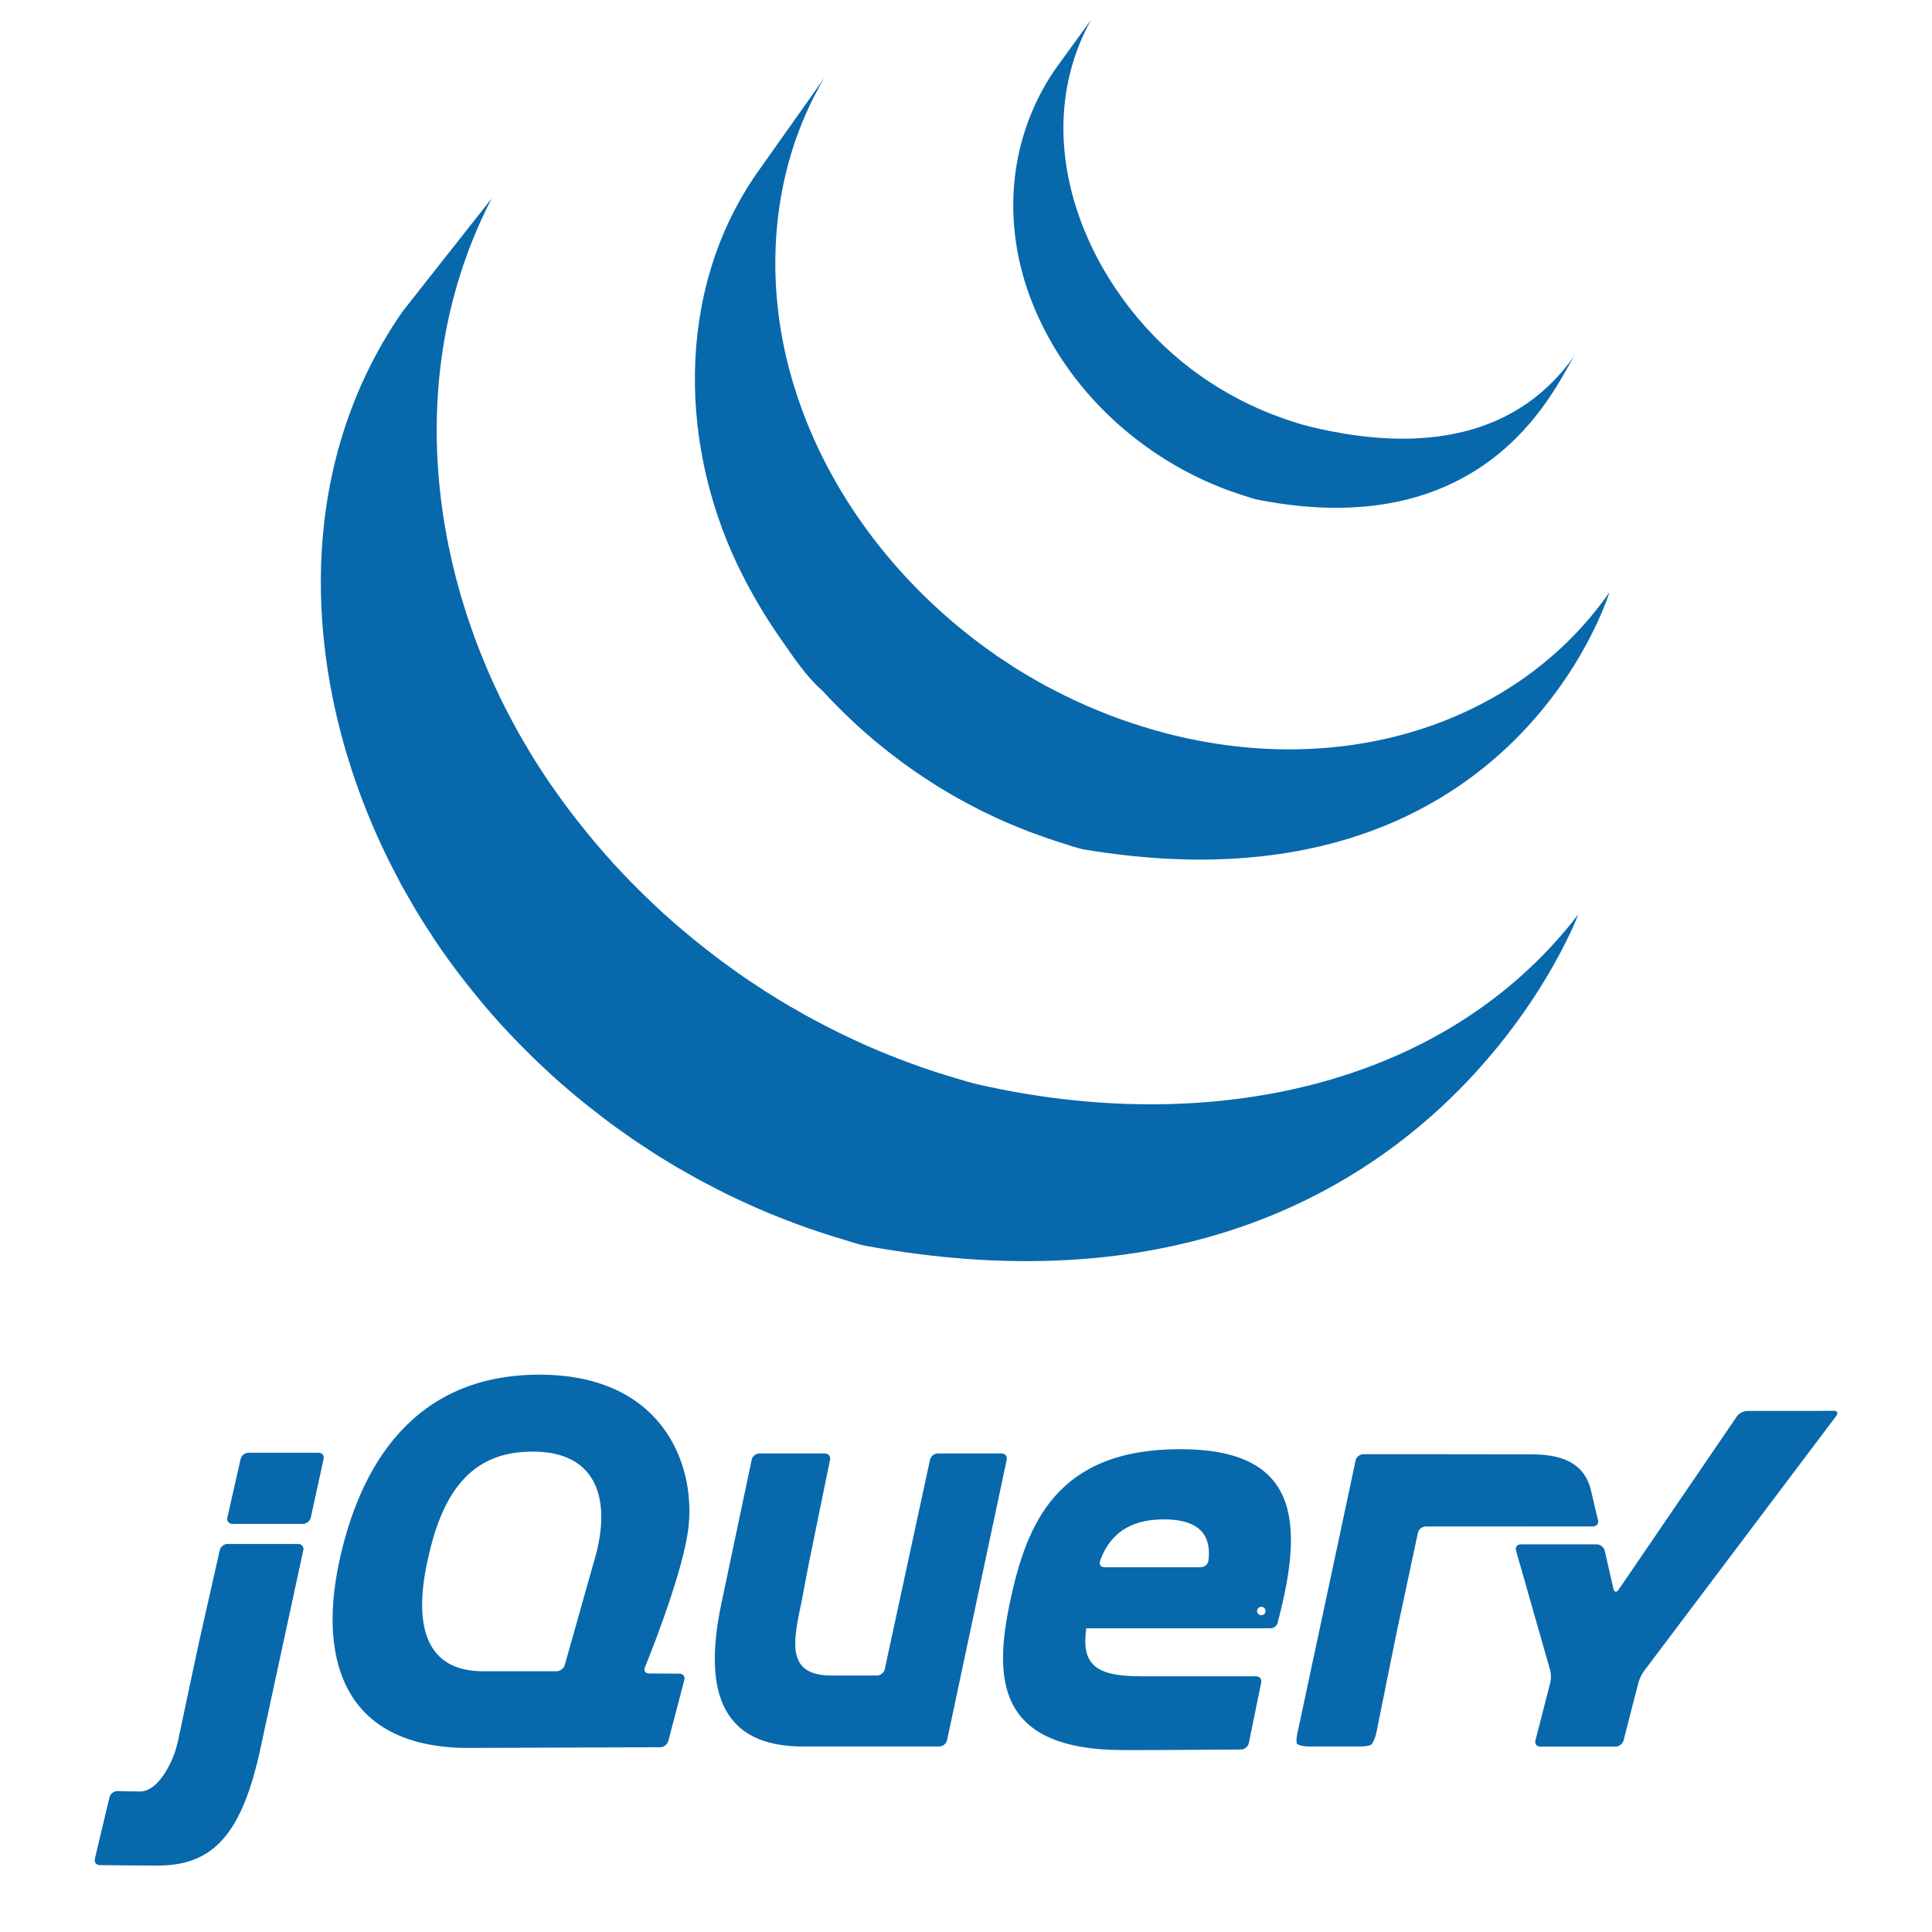
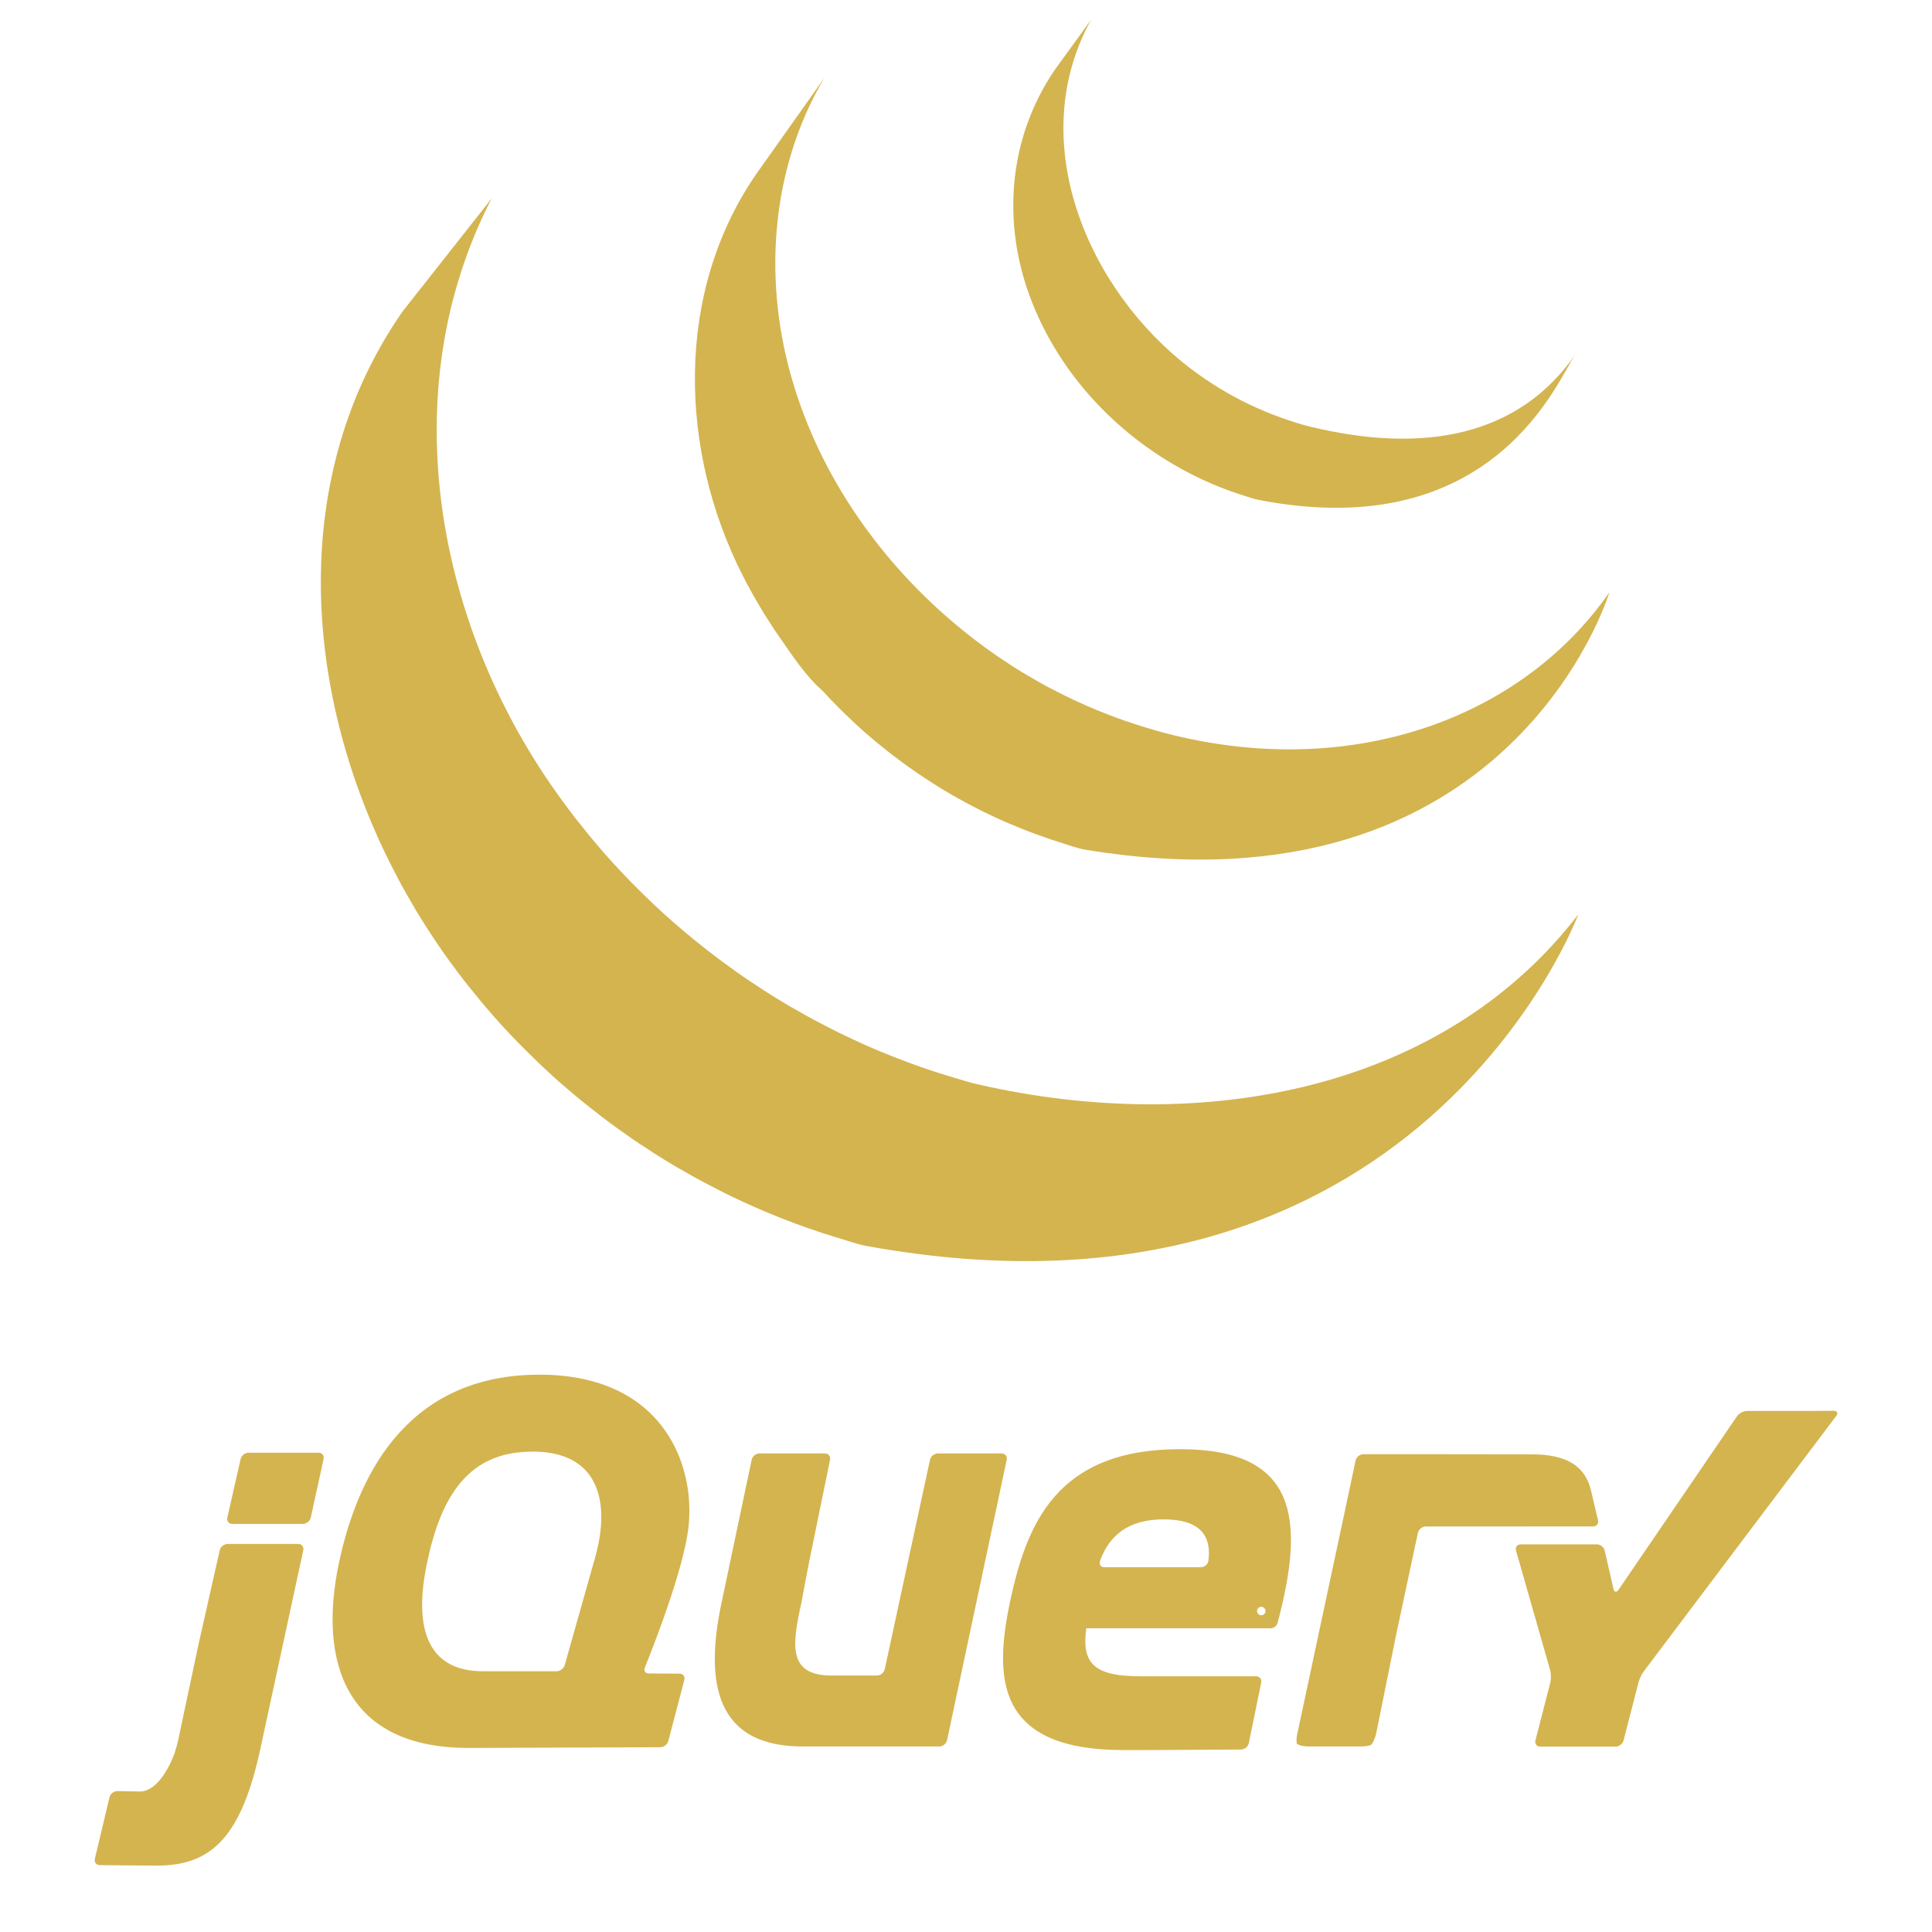
<svg xmlns="http://www.w3.org/2000/svg" viewBox="0 0 128 128">
-   <path fill="#0868AC" d="M47.961 79.02l.193.094.344.166c.439.209.882.416 1.329.615l.281.125c.513.225 1.029.439 1.551.645l.378.148c.482.188.972.37 1.463.543l.184.063c.539.188 1.083.363 1.632.534l.395.117c.558.169 1.109.37 1.685.477 36.554 6.665 47.171-21.967 47.171-21.967-8.918 11.618-24.747 14.683-39.745 11.271-.568-.128-1.12-.306-1.674-.47l-.417-.126c-.541-.166-1.079-.341-1.612-.524l-.221-.08c-.478-.168-.951-.346-1.421-.527l-.398-.156c-.516-.203-1.028-.416-1.534-.638l-.307-.136c-.435-.197-.866-.396-1.294-.602l-.375-.18c-.336-.164-.669-.339-1.001-.51l-.668-.35c-.405-.217-.803-.442-1.199-.673l-.405-.226c-.527-.311-1.048-.632-1.563-.958l-.421-.28c-.374-.241-.746-.486-1.112-.739l-.358-.252c-.354-.25-.704-.503-1.051-.76l-.466-.353c-.318-.243-.635-.488-.948-.74l-.423-.34c-.398-.328-.792-.657-1.182-.995l-.129-.109c-.423-.368-.836-.747-1.244-1.127l-.35-.337c-.303-.287-.6-.577-.893-.874l-.35-.35c-.372-.381-.737-.767-1.095-1.158l-.054-.058c-.379-.414-.749-.837-1.111-1.264l-.291-.346c-.27-.325-.538-.655-.799-.988l-.293-.364c-.315-.408-.622-.815-.923-1.229-8.326-11.358-11.318-27.023-4.663-39.888l-5.899 7.482c-7.559 10.863-6.617 24.997-.844 36.541l.423.821.271.52.168.299.301.539c.179.316.362.63.55.944l.315.519c.208.336.421.668.64 1l.272.422c.301.448.609.896.926 1.336l.027.035.156.211c.275.379.558.753.844 1.123l.318.404c.255.321.516.641.78.959l.298.355c.355.419.717.835 1.087 1.242l.022.023.042.046c.36.394.73.778 1.104 1.164l.354.357c.29.292.584.579.882.865l.361.343c.397.374.798.741 1.208 1.101l.02.015.21.18c.361.312.729.623 1.099.928l.455.362c.302.242.608.481.916.716l.489.372c.34.25.682.496 1.027.737l.375.266.103.073c.328.226.663.442.998.659l.432.288c.513.325 1.035.646 1.562.956l.432.244c.388.223.777.442 1.172.656l.648.336.84.437zM51.654 42.225c.819 1.174 1.726 2.57 2.813 3.514.394.434.806.856 1.226 1.273l.324.318c.409.396.824.785 1.252 1.164l.052.044.012.013c.475.416.965.816 1.463 1.21l.333.26c.5.383 1.009.759 1.531 1.118l.045.033.698.46.332.22c.373.238.75.472 1.135.694l.16.093c.331.191.667.379 1.003.561l.356.187.702.363.106.048c.482.237.968.465 1.464.682l.323.133c.396.168.797.333 1.199.487l.514.188c.366.136.732.26 1.102.383l.499.16c.526.163 1.045.369 1.593.46 28.222 4.677 34.738-17.054 34.738-17.054-5.874 8.459-17.248 12.494-29.386 9.344-.539-.142-1.071-.295-1.598-.462l-.481-.155c-.375-.121-.748-.25-1.118-.385l-.504-.188c-.405-.156-.807-.317-1.204-.485l-.324-.138c-.498-.217-.989-.445-1.472-.685l-.739-.376-.426-.219c-.314-.17-.626-.348-.934-.527l-.223-.127c-.383-.223-.759-.453-1.132-.689l-.341-.229-.732-.484c-.521-.359-1.027-.734-1.525-1.115l-.343-.271c-5.313-4.193-9.524-9.927-11.527-16.428-2.098-6.74-1.646-14.308 1.989-20.449l-4.466 6.306c-5.466 7.865-5.169 18.396-.905 26.715.714 1.393 1.517 2.747 2.416 4.035zM81.401 32.494l.701.243.309.098c.333.104.662.226 1.005.29 15.583 3.011 19.811-7.997 20.936-9.617-3.703 5.331-9.925 6.61-17.56 4.757-.603-.146-1.266-.363-1.848-.57-.745-.266-1.479-.568-2.193-.91-1.356-.652-2.648-1.441-3.846-2.347-6.832-5.185-11.076-15.072-6.618-23.126l-2.412 3.324c-3.222 4.743-3.539 10.633-1.303 15.869 2.358 5.56 7.19 9.92 12.829 11.989zM66.359 96.295h-4.226c-.234 0-.467.188-.517.417l-1.5 6.94-1.5 6.94c-.049.229-.282.417-.516.417h-2.991c-2.959 0-2.617-2.047-2.011-4.851l.018-.085.066-.354.012-.066.135-.72.145-.771.154-.785.682-3.332.683-3.332c.047-.23-.107-.419-.341-.419h-4.337c-.234 0-.466.188-.514.418l-.933 4.424-.932 4.425-.002.006-.086.412c-1.074 4.903-.79 9.58 5.048 9.727l.17.003h9.163c.234 0 .467-.188.516-.417l1.976-9.289 1.976-9.29c.049-.23-.103-.417-.338-.418zM21.103 96.246h-4.64c-.235 0-.469.188-.521.416l-.44 1.942-.44 1.942c-.051.229.098.416.333.416h4.676c.235 0 .468-.188.518-.417l.425-1.941.425-1.941c.049-.229-.101-.417-.336-.417zM19.757 102.29h-4.677c-.234 0-.469.188-.521.416l-.657 2.91-.656 2.909-.183.834-.631 2.97-.63 2.971c-.049.229-.15.599-.225.821 0 0-.874 2.6-2.343 2.57l-.184-.004-1.271-.023h-.001c-.234-.003-.469.18-.524.407l-.485 2.039-.484 2.038c-.055.228.093.416.326.42.833.01 2.699.031 3.828.031 3.669 0 5.604-2.033 6.843-7.883l1.451-6.714 1.361-6.297c.049-.227-.103-.415-.337-.415zM105.874 100.716l-.194-.801-.191-.82-.097-.414c-.38-1.477-1.495-2.328-3.917-2.328l-3.77-.004-3.472-.005h-3.907c-.234 0-.466.188-.515.417l-.173.816-.204.964-.057.271-1.759 8.24-1.67 7.822c-.05.23-.066.512-.038.626.028.115.479.209.713.209h3.524c.235 0 .532-.042.66-.094s.317-.513.364-.742l.626-3.099.627-3.1.001-.005.084-.413.76-3.56.671-3.144c.05-.229.281-.416.515-.417l11.089-.005c.235.002.383-.185.33-.414zM120.149 93.476l-.854.003h-3.549c-.235 0-.536.159-.667.353l-7.849 11.498c-.132.194-.283.166-.335-.062l-.578-2.533c-.052-.229-.287-.416-.522-.416h-5.045c-.235 0-.374.184-.31.409l2.261 7.921c.064.226.069.596.011.824l-.985 3.833c-.059.228.085.413.32.413h4.987c.234 0 .474-.186.532-.413l.986-3.833c.058-.229.221-.567.363-.755l12.742-16.911c.142-.188.065-.341-.169-.339l-1.339.008zM80.063 103.395v-.004c-.029.254-.264.441-.499.441h-6.397c-.222 0-.334-.15-.301-.336l.006-.015-.004.002.003-.021.029-.109c.611-1.624 1.855-2.69 4.194-2.69 2.634-.001 3.148 1.285 2.969 2.732zm-1.877-7.384c-8.211 0-10.157 4.984-11.249 10.015-1.091 5.128-.998 9.921 7.5 9.921h1.03l.256-.001h.06l1.02-.003h.018c2.244-.009 4.495-.026 5.406-.033.233-.004.461-.191.509-.42l.344-1.681.067-.327.41-2.006c.047-.229-.106-.418-.341-.418h-7.639c-3.039 0-3.941-.807-3.608-3.181h12.211l-.001.001.008-.001c.194-.003.374-.137.445-.315l.029-.106-.001.001c1.813-6.839 1.293-11.445-6.474-11.446zM39.376 103.369l-.116.409v.001l-.922 3.268-.922 3.267c-.063.227-.308.411-.543.411h-4.88c-3.702 0-4.604-2.896-3.702-7.166.901-4.368 2.668-7.083 6.312-7.358 4.98-.376 5.976 3.126 4.773 7.168zm3.348 7.105s2.301-5.588 2.823-8.814c.713-4.319-1.45-10.585-9.804-10.585-8.306 0-11.914 5.981-13.29 12.484-1.376 6.55.427 12.293 8.686 12.246l6.516-.024 6.089-.022c.234-.002.474-.188.534-.414l1.061-4.046c.059-.228-.084-.414-.319-.416l-1.017-.006-1.017-.006c-.199-.001-.313-.131-.289-.302l.027-.095zM83.844 106.733c0 .155-.125.281-.28.281-.154 0-.28-.126-.28-.281 0-.154.125-.279.28-.279.155 0 .28.125.28.279z" />
+   <path fill="#d4b44f" d="M47.961 79.02l.193.094.344.166c.439.209.882.416 1.329.615l.281.125c.513.225 1.029.439 1.551.645l.378.148c.482.188.972.37 1.463.543l.184.063c.539.188 1.083.363 1.632.534l.395.117c.558.169 1.109.37 1.685.477 36.554 6.665 47.171-21.967 47.171-21.967-8.918 11.618-24.747 14.683-39.745 11.271-.568-.128-1.12-.306-1.674-.47l-.417-.126c-.541-.166-1.079-.341-1.612-.524l-.221-.08c-.478-.168-.951-.346-1.421-.527l-.398-.156c-.516-.203-1.028-.416-1.534-.638l-.307-.136c-.435-.197-.866-.396-1.294-.602l-.375-.18c-.336-.164-.669-.339-1.001-.51l-.668-.35c-.405-.217-.803-.442-1.199-.673l-.405-.226c-.527-.311-1.048-.632-1.563-.958l-.421-.28c-.374-.241-.746-.486-1.112-.739l-.358-.252c-.354-.25-.704-.503-1.051-.76l-.466-.353c-.318-.243-.635-.488-.948-.74l-.423-.34c-.398-.328-.792-.657-1.182-.995l-.129-.109c-.423-.368-.836-.747-1.244-1.127l-.35-.337c-.303-.287-.6-.577-.893-.874l-.35-.35c-.372-.381-.737-.767-1.095-1.158l-.054-.058c-.379-.414-.749-.837-1.111-1.264l-.291-.346c-.27-.325-.538-.655-.799-.988l-.293-.364c-.315-.408-.622-.815-.923-1.229-8.326-11.358-11.318-27.023-4.663-39.888l-5.899 7.482c-7.559 10.863-6.617 24.997-.844 36.541l.423.821.271.52.168.299.301.539c.179.316.362.63.55.944l.315.519c.208.336.421.668.64 1l.272.422c.301.448.609.896.926 1.336l.027.035.156.211c.275.379.558.753.844 1.123l.318.404c.255.321.516.641.78.959l.298.355c.355.419.717.835 1.087 1.242l.022.023.042.046c.36.394.73.778 1.104 1.164l.354.357c.29.292.584.579.882.865l.361.343c.397.374.798.741 1.208 1.101l.02.015.21.18c.361.312.729.623 1.099.928l.455.362c.302.242.608.481.916.716l.489.372c.34.25.682.496 1.027.737l.375.266.103.073c.328.226.663.442.998.659l.432.288c.513.325 1.035.646 1.562.956l.432.244c.388.223.777.442 1.172.656l.648.336.84.437zM51.654 42.225c.819 1.174 1.726 2.57 2.813 3.514.394.434.806.856 1.226 1.273l.324.318c.409.396.824.785 1.252 1.164l.052.044.012.013c.475.416.965.816 1.463 1.21l.333.26c.5.383 1.009.759 1.531 1.118l.045.033.698.46.332.22c.373.238.75.472 1.135.694l.16.093c.331.191.667.379 1.003.561l.356.187.702.363.106.048c.482.237.968.465 1.464.682l.323.133c.396.168.797.333 1.199.487l.514.188c.366.136.732.26 1.102.383l.499.16c.526.163 1.045.369 1.593.46 28.222 4.677 34.738-17.054 34.738-17.054-5.874 8.459-17.248 12.494-29.386 9.344-.539-.142-1.071-.295-1.598-.462l-.481-.155c-.375-.121-.748-.25-1.118-.385l-.504-.188c-.405-.156-.807-.317-1.204-.485l-.324-.138c-.498-.217-.989-.445-1.472-.685l-.739-.376-.426-.219c-.314-.17-.626-.348-.934-.527l-.223-.127c-.383-.223-.759-.453-1.132-.689l-.341-.229-.732-.484c-.521-.359-1.027-.734-1.525-1.115l-.343-.271c-5.313-4.193-9.524-9.927-11.527-16.428-2.098-6.74-1.646-14.308 1.989-20.449l-4.466 6.306c-5.466 7.865-5.169 18.396-.905 26.715.714 1.393 1.517 2.747 2.416 4.035zM81.401 32.494l.701.243.309.098c.333.104.662.226 1.005.29 15.583 3.011 19.811-7.997 20.936-9.617-3.703 5.331-9.925 6.61-17.56 4.757-.603-.146-1.266-.363-1.848-.57-.745-.266-1.479-.568-2.193-.91-1.356-.652-2.648-1.441-3.846-2.347-6.832-5.185-11.076-15.072-6.618-23.126l-2.412 3.324c-3.222 4.743-3.539 10.633-1.303 15.869 2.358 5.56 7.19 9.92 12.829 11.989zM66.359 96.295h-4.226c-.234 0-.467.188-.517.417l-1.5 6.94-1.5 6.94c-.049.229-.282.417-.516.417h-2.991c-2.959 0-2.617-2.047-2.011-4.851l.018-.085.066-.354.012-.066.135-.72.145-.771.154-.785.682-3.332.683-3.332c.047-.23-.107-.419-.341-.419h-4.337c-.234 0-.466.188-.514.418l-.933 4.424-.932 4.425-.002.006-.086.412c-1.074 4.903-.79 9.58 5.048 9.727l.17.003h9.163c.234 0 .467-.188.516-.417l1.976-9.289 1.976-9.29c.049-.23-.103-.417-.338-.418zM21.103 96.246h-4.64c-.235 0-.469.188-.521.416l-.44 1.942-.44 1.942c-.051.229.098.416.333.416h4.676c.235 0 .468-.188.518-.417l.425-1.941.425-1.941c.049-.229-.101-.417-.336-.417zM19.757 102.29h-4.677c-.234 0-.469.188-.521.416l-.657 2.91-.656 2.909-.183.834-.631 2.97-.63 2.971c-.049.229-.15.599-.225.821 0 0-.874 2.6-2.343 2.57l-.184-.004-1.271-.023h-.001c-.234-.003-.469.18-.524.407l-.485 2.039-.484 2.038c-.055.228.093.416.326.42.833.01 2.699.031 3.828.031 3.669 0 5.604-2.033 6.843-7.883l1.451-6.714 1.361-6.297c.049-.227-.103-.415-.337-.415zM105.874 100.716l-.194-.801-.191-.82-.097-.414c-.38-1.477-1.495-2.328-3.917-2.328l-3.77-.004-3.472-.005h-3.907c-.234 0-.466.188-.515.417l-.173.816-.204.964-.057.271-1.759 8.24-1.67 7.822c-.05.23-.066.512-.038.626.028.115.479.209.713.209h3.524c.235 0 .532-.042.66-.094s.317-.513.364-.742l.626-3.099.627-3.1.001-.005.084-.413.76-3.56.671-3.144c.05-.229.281-.416.515-.417l11.089-.005c.235.002.383-.185.33-.414zM120.149 93.476l-.854.003h-3.549c-.235 0-.536.159-.667.353l-7.849 11.498c-.132.194-.283.166-.335-.062l-.578-2.533c-.052-.229-.287-.416-.522-.416h-5.045c-.235 0-.374.184-.31.409l2.261 7.921c.064.226.069.596.011.824l-.985 3.833c-.059.228.085.413.32.413h4.987c.234 0 .474-.186.532-.413l.986-3.833c.058-.229.221-.567.363-.755l12.742-16.911c.142-.188.065-.341-.169-.339l-1.339.008zM80.063 103.395v-.004c-.029.254-.264.441-.499.441h-6.397c-.222 0-.334-.15-.301-.336l.006-.015-.004.002.003-.021.029-.109c.611-1.624 1.855-2.69 4.194-2.69 2.634-.001 3.148 1.285 2.969 2.732zm-1.877-7.384c-8.211 0-10.157 4.984-11.249 10.015-1.091 5.128-.998 9.921 7.5 9.921h1.03l.256-.001h.06l1.02-.003h.018c2.244-.009 4.495-.026 5.406-.033.233-.004.461-.191.509-.42l.344-1.681.067-.327.41-2.006c.047-.229-.106-.418-.341-.418h-7.639c-3.039 0-3.941-.807-3.608-3.181h12.211l-.001.001.008-.001c.194-.003.374-.137.445-.315l.029-.106-.001.001c1.813-6.839 1.293-11.445-6.474-11.446zM39.376 103.369l-.116.409v.001l-.922 3.268-.922 3.267c-.063.227-.308.411-.543.411h-4.88c-3.702 0-4.604-2.896-3.702-7.166.901-4.368 2.668-7.083 6.312-7.358 4.98-.376 5.976 3.126 4.773 7.168zm3.348 7.105s2.301-5.588 2.823-8.814c.713-4.319-1.45-10.585-9.804-10.585-8.306 0-11.914 5.981-13.29 12.484-1.376 6.55.427 12.293 8.686 12.246l6.516-.024 6.089-.022c.234-.002.474-.188.534-.414l1.061-4.046c.059-.228-.084-.414-.319-.416l-1.017-.006-1.017-.006c-.199-.001-.313-.131-.289-.302l.027-.095zM83.844 106.733c0 .155-.125.281-.28.281-.154 0-.28-.126-.28-.281 0-.154.125-.279.28-.279.155 0 .28.125.28.279z" />
</svg>
